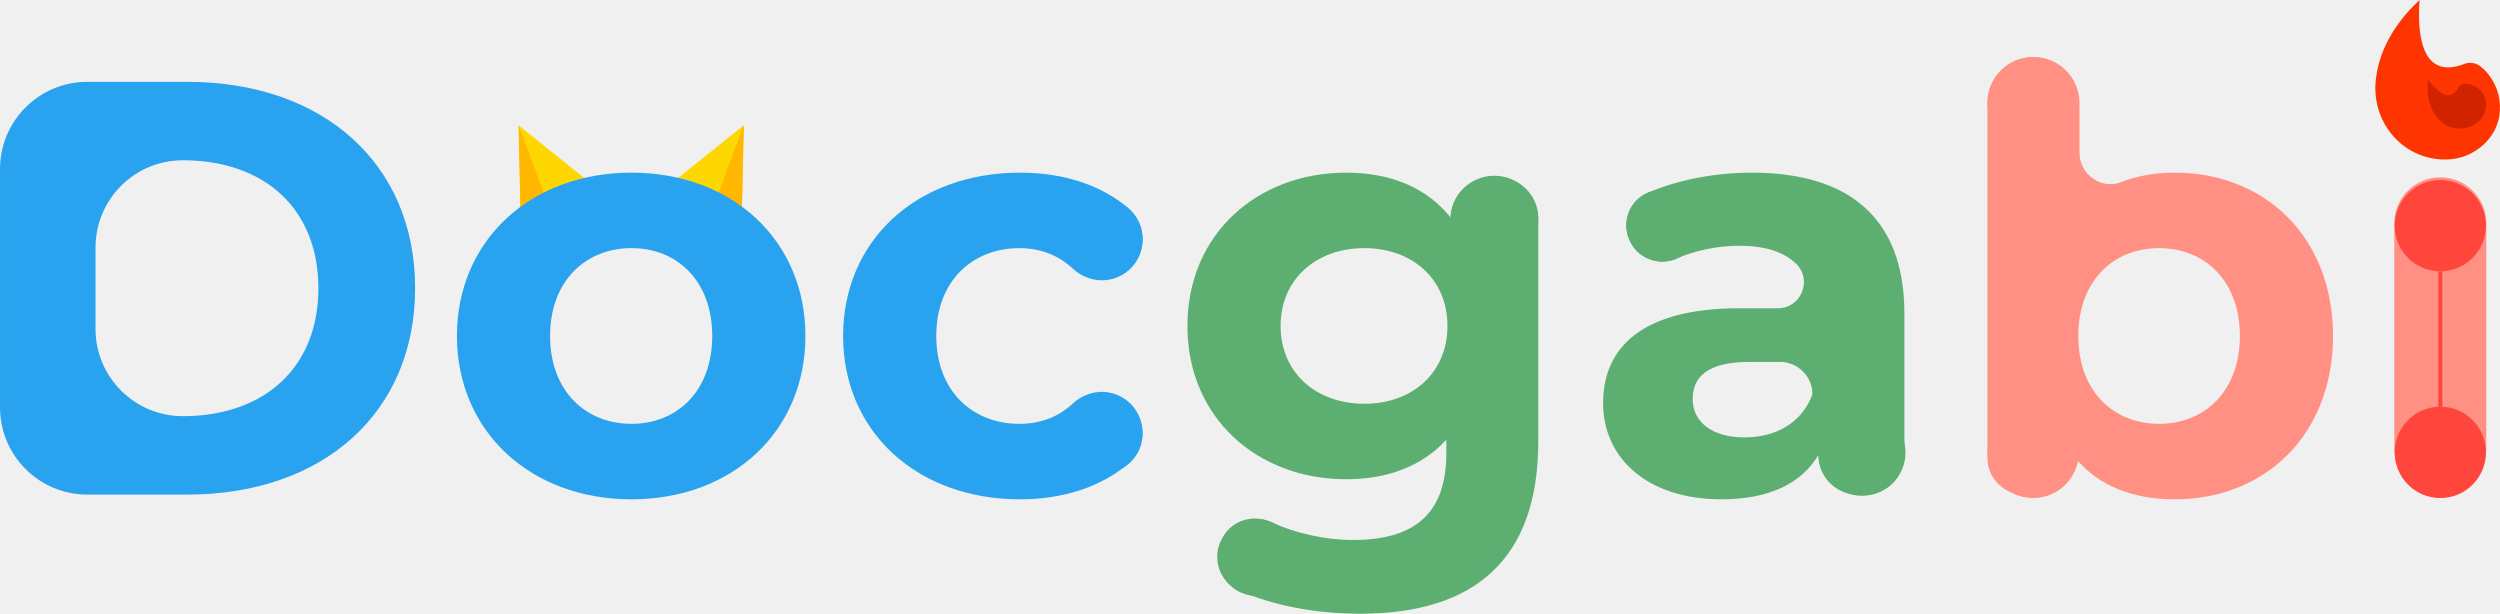
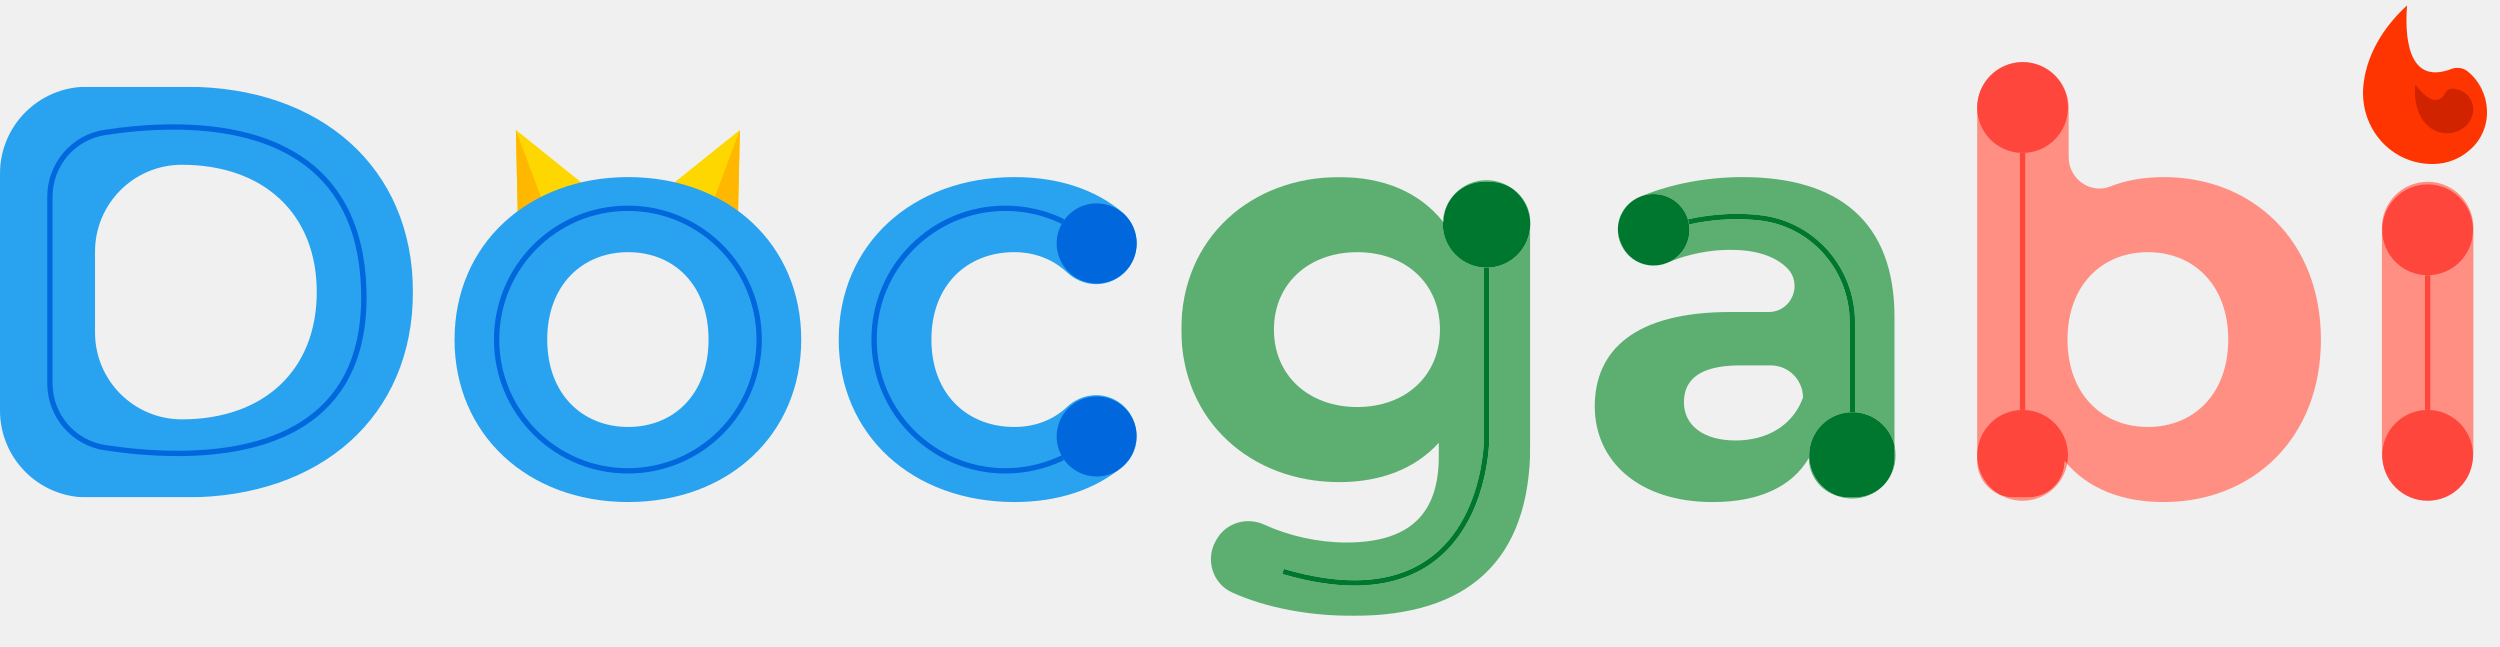
- <svg xmlns="http://www.w3.org/2000/svg" xmlns:xlink="http://www.w3.org/1999/xlink" version="1.1" preserveAspectRatio="xMidYMid meet" viewBox="9.178 243.701 621.643 152.599" width="621.64" height="152.6">
+ <svg xmlns="http://www.w3.org/2000/svg" xmlns:xlink="http://www.w3.org/1999/xlink" width="147" height="38" viewBox="0 0 147 38">
  <defs>
-     <path d="M177.57 288.12L194.12 274.85C193.83 287.55 193.67 294.61 193.64 296.02C193.64 296.02 184.03 295.1 177.57 288.12" id="aIBTX61xO" />
-     <path d="M194.12 274.85C193.83 287.55 193.67 294.61 193.64 296.02C193.64 296.02 189.71 295.79 186.83 294.36C187.8 291.76 190.23 285.26 194.12 274.85Z" id="f27xkNtXYK" />
-     <path d="M154.67 288.12L138.13 274.85C138.41 287.55 138.57 294.61 138.6 296.02C138.6 296.02 148.21 295.1 154.67 288.12" id="a1bPQRdpF3" />
-     <path d="M138.13 274.85C138.41 287.55 138.57 294.61 138.6 296.02C138.6 296.02 142.53 295.79 145.41 294.36C144.44 291.76 142.01 285.26 138.13 274.85Z" id="b16AZKvByE" />
-     <path d="M54.63 347.18C75.01 347.18 88.35 335.01 88.35 315.37C88.35 295.72 75.01 283.55 54.63 283.55C42.65 283.55 32.93 293.26 32.93 305.25C32.93 307.27 32.93 323.46 32.93 325.48C32.93 337.47 42.65 347.18 54.63 347.18M9.18 285.75C9.18 273.77 18.89 264.05 30.88 264.05C33.37 264.05 53.31 264.05 55.8 264.05C89.38 264.05 112.4 284.28 112.4 315.37C112.4 346.45 89.38 366.68 55.8 366.68C53.31 366.68 33.37 366.68 30.88 366.68C18.89 366.68 9.18 356.97 9.18 344.98C9.18 333.14 9.18 297.6 9.18 285.75Z" id="bVglWQNRs" />
-     <path d="M186.28 327.24C186.28 313.61 177.63 305.4 166.19 305.4C154.76 305.4 145.96 313.61 145.96 327.24C145.96 340.88 154.76 349.09 166.19 349.09C177.63 349.09 186.28 340.88 186.28 327.24M122.8 327.24C122.8 303.49 141.12 286.63 166.19 286.63C191.27 286.63 209.45 303.49 209.45 327.24C209.45 350.99 191.27 367.86 166.19 367.86C141.12 367.86 122.8 350.99 122.8 327.24" id="b2ZwW3Eroz" />
-     <path d="M218.82 327.24C218.82 303.49 237.15 286.63 262.81 286.63C273.58 286.63 282.87 289.67 289.62 295.35C295.17 300.01 294.3 308.78 287.92 312.21C283.98 314.33 279.21 313.53 275.93 310.49C272.19 307.01 267.63 305.4 262.66 305.4C251.08 305.4 241.99 313.46 241.99 327.24C241.99 341.02 251.08 349.09 262.66 349.09C267.64 349.09 272.19 347.54 275.93 344.05C279.22 340.99 284.02 340.21 287.96 342.36C294.28 345.81 295.11 354.55 289.57 359.16C282.83 364.77 273.56 367.86 262.81 367.86C237.15 367.86 218.82 350.99 218.82 327.24" id="c1eYgy8rpi" />
-     <path d="M369.1 324.75C369.1 313.17 360.45 305.4 348.43 305.4C336.4 305.4 327.61 313.17 327.61 324.75C327.61 336.33 336.4 344.1 348.43 344.1C360.45 344.1 369.1 336.33 369.1 324.75M381.56 287.8C387.15 287.8 391.68 292.33 391.68 297.92C391.68 303.48 391.68 347.93 391.68 353.49C391.68 382.81 375.85 396.3 347.4 396.3C336.45 396.3 325.73 394.33 317.15 390.46C312.3 388.27 310.42 382.32 313.01 377.66C313.03 377.62 313.18 377.35 313.2 377.31C315.55 373.06 320.78 371.48 325.19 373.51C331.31 376.31 338.69 377.97 345.64 377.97C361.77 377.97 368.81 370.64 368.81 356.42C368.81 356.08 368.81 353.38 368.81 353.05C362.79 359.65 354.14 362.87 343.88 362.87C322.04 362.87 304.44 347.77 304.44 324.75C304.44 301.73 322.04 286.63 343.88 286.63C354.88 286.63 363.97 290.29 369.98 297.92C369.98 292.33 374.51 287.8 380.1 287.8C380.39 287.8 381.27 287.8 381.56 287.8Z" id="e7CJqLnJe" />
-     <path d="M459.85 341.76C459.85 341.76 459.85 341.76 459.85 341.76C459.85 337.3 456.24 333.69 451.78 333.69C451.02 333.69 444.92 333.69 444.16 333.69C433.46 333.69 430.08 337.65 430.08 342.93C430.08 348.65 434.92 352.46 442.99 352.46C450.61 352.46 457.21 348.94 459.85 341.76M482.72 321.67C482.72 342.78 482.72 354.51 482.72 356.86C482.72 362.28 478.32 366.68 472.9 366.68C472.72 366.68 471.31 366.68 471.14 366.68C465.71 366.68 461.31 362.28 461.31 356.86C457.06 364.04 448.85 367.86 437.27 367.86C418.79 367.86 407.8 357.59 407.8 343.96C407.8 330.03 417.62 320.35 441.67 320.35C442.62 320.35 450.3 320.35 451.26 320.35C457.05 320.35 459.94 313.29 455.77 309.26C452.78 306.37 448.1 304.81 441.67 304.81C436.29 304.81 430.8 305.96 426.04 307.99C421.81 309.8 416.9 308.18 414.8 304.08C414.77 304.03 414.56 303.61 414.53 303.56C412.25 299.11 414.21 293.66 418.8 291.68C426.46 288.39 435.64 286.63 444.75 286.63C468.79 286.63 482.72 297.77 482.72 321.67" id="g3b1nxtE2K" />
-     <path d="M566.14 327.24C566.14 313.61 557.49 305.4 546.05 305.4C534.61 305.4 525.96 313.61 525.96 327.24C525.96 340.88 534.61 349.09 546.05 349.09C557.49 349.09 566.14 340.88 566.14 327.24M589.3 327.24C589.3 352.02 572.15 367.86 550.01 367.86C539.45 367.86 530.95 364.48 525.23 357.59C525.23 362.61 521.16 366.68 516.14 366.68C515.77 366.68 512.84 366.68 512.47 366.68C507.45 366.68 503.38 362.61 503.38 357.59C503.38 348.77 503.38 278.15 503.38 269.33C503.38 263.01 508.5 257.89 514.82 257.89C521.14 257.89 526.26 263.01 526.26 269.33C526.26 270.56 526.26 280.44 526.26 281.68C526.26 287.05 531.65 290.95 536.65 288.98C540.62 287.4 545.1 286.63 550.01 286.63C572.15 286.63 589.3 302.46 589.3 327.24" id="ek7pMKwWP" />
-     <path d="M615.98 287.8C615.98 287.8 615.98 287.8 615.98 287.8C622.29 287.8 627.41 292.92 627.41 299.24C627.41 304.84 627.41 349.65 627.41 355.25C627.41 361.56 622.29 366.68 615.98 366.68C609.66 366.68 604.54 361.56 604.54 355.25C604.54 349.65 604.54 304.84 604.54 299.24C604.54 292.92 609.66 287.8 615.98 287.8" id="d1fBGuLZDa" />
-     <path d="M293.3 303.21C293.3 308.73 288.82 313.2 283.3 313.2C277.77 313.2 273.3 308.73 273.3 303.21C273.3 297.68 277.77 293.21 283.3 293.21C288.82 293.21 293.3 297.68 293.3 303.21" id="d2ih8kcxr" />
-     <path d="M293.3 351.46C293.3 356.99 288.82 361.46 283.3 361.46C277.77 361.46 273.3 356.99 273.3 351.46C273.3 345.94 277.77 341.46 283.3 341.46C288.82 341.46 293.3 345.94 293.3 351.46" id="ezqYWImid" />
-     <path d="M166.12 360.06C148 360.06 133.31 345.37 133.31 327.24C133.31 309.12 148 294.43 166.12 294.43C184.25 294.43 198.94 309.12 198.94 327.24C198.94 345.37 184.25 360.06 166.12 360.06Z" id="a1Q4aJar0" />
-     <path d="M274.83 356.76C270.49 358.87 265.62 360.06 260.48 360.06C242.36 360.06 227.66 345.37 227.66 327.24C227.66 309.12 242.36 294.43 260.48 294.43C265.66 294.43 270.56 295.63 274.91 297.76" id="d2yj6p73Kh" />
-     <path d="M431.47 299.81C431.47 304.75 427.46 308.76 422.52 308.76C417.58 308.76 413.57 304.75 413.57 299.81C413.57 294.87 417.58 290.86 422.52 290.86C427.46 290.86 431.47 294.87 431.47 299.81" id="b2ljHsw8Pe" />
-     <path d="M482.99 356.19C482.99 362.15 478.15 366.98 472.19 366.98C466.22 366.98 461.39 362.15 461.39 356.19C461.39 350.22 466.22 345.39 472.19 345.39C478.15 345.39 482.99 350.22 482.99 356.19" id="a3rZJavm4u" />
-     <path d="M526.08 269.24C526.08 275.51 521 280.59 514.73 280.59C508.46 280.59 503.38 275.51 503.38 269.24C503.38 262.97 508.46 257.89 514.73 257.89C521 257.89 526.08 262.97 526.08 269.24" id="b1oTJzB3EU" />
-     <path d="M391.68 298.34C391.68 304.37 386.78 309.27 380.75 309.27C374.71 309.27 369.81 304.37 369.81 298.34C369.81 292.3 374.71 287.4 380.75 287.4C386.78 287.4 391.68 292.3 391.68 298.34" id="b989lsLA9" />
-     <path d="M331.2 382.32C331.2 387.6 326.92 391.88 321.64 391.88C316.36 391.88 312.09 387.6 312.09 382.32C312.09 377.05 316.36 372.77 321.64 372.77C326.92 372.77 331.2 377.05 331.2 382.32" id="aizxa5Frd" />
-     <path d="M627.33 299.81C627.33 306.08 622.25 311.16 615.98 311.16C609.71 311.16 604.63 306.08 604.63 299.81C604.63 293.54 609.71 288.46 615.98 288.46C622.25 288.46 627.33 293.54 627.33 299.81" id="diyshVu7" />
-     <path d="M627.33 356.19C627.33 362.45 622.25 367.54 615.98 367.54C609.71 367.54 604.63 362.45 604.63 356.19C604.63 349.92 609.71 344.83 615.98 344.83C622.25 344.83 627.33 349.92 627.33 356.19" id="c3SL2agAgT" />
-     <path d="M526.08 356.19C526.08 362.45 521 367.54 514.73 367.54C508.46 367.54 503.38 362.45 503.38 356.19C503.38 349.92 508.46 344.83 514.73 344.83C521 344.83 526.08 349.92 526.08 356.19" id="aInD4i2K" />
-     <path d="M514.73 280.59L514.73 344.83" id="deDQaZNBW" />
-     <path d="M431.24 297.85C431.24 297.85 439.85 295.6 449.62 296.88C462.59 298.58 472.19 309.84 472.19 322.92C472.19 324.42 472.19 331.91 472.19 345.39" id="bT7r6dgln" />
-     <path d="M380.75 309.27C380.75 335.18 380.75 349.58 380.75 352.46C380.75 352.46 380.56 400.05 329.89 385.2" id="b1Vcn4Nzsb" />
-     <path d="M615.98 311.16L615.98 344.83" id="c2VCrAOPCA" />
-     <path d="M21.65 338.18C21.65 346.23 27.52 353.08 35.48 354.28C58.32 357.7 101.32 358.41 100.11 314.91C98.91 271.69 57.58 272.11 35.4 275.47C27.47 276.67 21.65 283.53 21.65 291.55C21.65 300.88 21.65 333.52 21.65 338.18Z" id="byPRoUtE1" />
-     <path d="M621.87 259.62C610.52 263.96 610.31 250.34 610.83 243.7C606.3 247.89 600.94 254.59 599.94 263.46C598.8 273.53 605.87 282.63 615.98 283.33C619.45 283.57 623.13 282.77 626.45 279.9C632.77 274.47 631.91 264.98 625.97 260.21C624.81 259.28 623.25 259.09 621.87 259.62" id="a27LY7BtZu" />
-     <path d="M620.52 265.44C618.19 269.79 614.51 265.67 612.91 263.49C612.63 265.98 612.77 269.46 614.81 272.45C617.14 275.84 621.72 276.75 625.01 274.29C626.14 273.44 627.05 272.22 627.31 270.45C627.81 267.11 625.03 264.43 621.93 264.54C621.34 264.56 620.8 264.92 620.52 265.44" id="b17hcejai" />
+     <path id="prefix__a" d="M0 0.25L24.281 0.25 24.281 24.393 0 24.393z" />
+     <path id="prefix__c" d="M0.153 0.23L20.674 0.23 20.674 26.029 0.153 26.029z" />
+     <path id="prefix__e" d="M0.02 0.166L7.312 0.166 7.312 9.498 0.02 9.498z" />
  </defs>
-   <g>
-     <g>
-       <g>
-         <use xlink:href="#aIBTX61xO" opacity="1" fill="#ffd700" fill-opacity="1" />
-         <g>
-           <use xlink:href="#aIBTX61xO" opacity="1" fill-opacity="0" stroke="#000000" stroke-width="1" stroke-opacity="0" />
-         </g>
-       </g>
-       <g>
-         <use xlink:href="#f27xkNtXYK" opacity="1" fill="#ffb700" fill-opacity="1" />
-         <g>
-           <use xlink:href="#f27xkNtXYK" opacity="1" fill-opacity="0" stroke="#000000" stroke-width="1" stroke-opacity="0" />
-         </g>
-       </g>
-       <g>
-         <use xlink:href="#a1bPQRdpF3" opacity="1" fill="#ffd700" fill-opacity="1" />
-         <g>
-           <use xlink:href="#a1bPQRdpF3" opacity="1" fill-opacity="0" stroke="#000000" stroke-width="1" stroke-opacity="0" />
-         </g>
-       </g>
-       <g>
-         <use xlink:href="#b16AZKvByE" opacity="1" fill="#ffb700" fill-opacity="1" />
-         <g>
-           <use xlink:href="#b16AZKvByE" opacity="1" fill-opacity="0" stroke="#000000" stroke-width="1" stroke-opacity="0" />
-         </g>
-       </g>
-       <g>
-         <use xlink:href="#bVglWQNRs" opacity="1" fill="#29a3ef" fill-opacity="1" />
-         <g>
-           <use xlink:href="#bVglWQNRs" opacity="1" fill-opacity="0" stroke="#000000" stroke-width="1" stroke-opacity="0" />
-         </g>
-       </g>
-       <g>
-         <use xlink:href="#b2ZwW3Eroz" opacity="1" fill="#29a3ef" fill-opacity="1" />
-         <g>
-           <use xlink:href="#b2ZwW3Eroz" opacity="1" fill-opacity="0" stroke="#000000" stroke-width="1" stroke-opacity="0" />
-         </g>
-       </g>
-       <g>
-         <use xlink:href="#c1eYgy8rpi" opacity="1" fill="#29a3ef" fill-opacity="1" />
-         <g>
-           <use xlink:href="#c1eYgy8rpi" opacity="1" fill-opacity="0" stroke="#000000" stroke-width="1" stroke-opacity="0" />
-         </g>
-       </g>
-       <g>
-         <use xlink:href="#e7CJqLnJe" opacity="1" fill="#5caf71" fill-opacity="1" />
-         <g>
-           <use xlink:href="#e7CJqLnJe" opacity="1" fill-opacity="0" stroke="#000000" stroke-width="1" stroke-opacity="0" />
-         </g>
-       </g>
-       <g>
-         <use xlink:href="#g3b1nxtE2K" opacity="1" fill="#5caf71" fill-opacity="1" />
-         <g>
-           <use xlink:href="#g3b1nxtE2K" opacity="1" fill-opacity="0" stroke="#000000" stroke-width="1" stroke-opacity="0" />
-         </g>
-       </g>
-       <g>
-         <use xlink:href="#ek7pMKwWP" opacity="1" fill="#ff9083" fill-opacity="1" />
-         <g>
-           <use xlink:href="#ek7pMKwWP" opacity="1" fill-opacity="0" stroke="#000000" stroke-width="1" stroke-opacity="0" />
-         </g>
-       </g>
-       <g>
-         <use xlink:href="#d1fBGuLZDa" opacity="1" fill="#ff9083" fill-opacity="1" />
-         <g>
-           <use xlink:href="#d1fBGuLZDa" opacity="1" fill-opacity="0" stroke="#000000" stroke-width="1" stroke-opacity="0" />
-         </g>
-       </g>
-       <g>
-         <use xlink:href="#d2ih8kcxr" opacity="1" fill="#29a3ef" fill-opacity="1" />
-         <g>
-           <use xlink:href="#d2ih8kcxr" opacity="1" fill-opacity="0" stroke="#000000" stroke-width="1" stroke-opacity="0" />
-         </g>
-       </g>
-       <g>
-         <use xlink:href="#ezqYWImid" opacity="1" fill="#29a3ef" fill-opacity="1" />
-         <g>
-           <use xlink:href="#ezqYWImid" opacity="1" fill-opacity="0" stroke="#000000" stroke-width="1" stroke-opacity="0" />
-         </g>
-       </g>
-       <g>
-         <use xlink:href="#a1Q4aJar0" opacity="1" fill="#000000" fill-opacity="0" />
-         <g>
-           <use xlink:href="#a1Q4aJar0" opacity="1" fill-opacity="0" stroke="#29a3ef" stroke-width="1" stroke-opacity="1" />
-         </g>
-       </g>
-       <g>
-         <use xlink:href="#d2yj6p73Kh" opacity="1" fill="#000000" fill-opacity="0" />
-         <g>
-           <use xlink:href="#d2yj6p73Kh" opacity="1" fill-opacity="0" stroke="#29a3ef" stroke-width="1" stroke-opacity="1" />
-         </g>
-       </g>
-       <g>
-         <use xlink:href="#b2ljHsw8Pe" opacity="1" fill="#5caf71" fill-opacity="1" />
-         <g>
-           <use xlink:href="#b2ljHsw8Pe" opacity="1" fill-opacity="0" stroke="#000000" stroke-width="1" stroke-opacity="0" />
-         </g>
-       </g>
-       <g>
-         <use xlink:href="#a3rZJavm4u" opacity="1" fill="#5caf71" fill-opacity="1" />
-         <g>
-           <use xlink:href="#a3rZJavm4u" opacity="1" fill-opacity="0" stroke="#000000" stroke-width="1" stroke-opacity="0" />
-         </g>
-       </g>
-       <g>
-         <use xlink:href="#b1oTJzB3EU" opacity="1" fill="#ff9083" fill-opacity="1" />
-         <g>
-           <use xlink:href="#b1oTJzB3EU" opacity="1" fill-opacity="0" stroke="#000000" stroke-width="1" stroke-opacity="0" />
-         </g>
-       </g>
-       <g>
-         <use xlink:href="#b989lsLA9" opacity="1" fill="#5caf71" fill-opacity="1" />
-         <g>
-           <use xlink:href="#b989lsLA9" opacity="1" fill-opacity="0" stroke="#000000" stroke-width="1" stroke-opacity="0" />
-         </g>
-       </g>
-       <g>
-         <use xlink:href="#aizxa5Frd" opacity="1" fill="#5caf71" fill-opacity="1" />
-         <g>
-           <use xlink:href="#aizxa5Frd" opacity="1" fill-opacity="0" stroke="#000000" stroke-width="1" stroke-opacity="0" />
-         </g>
-       </g>
-       <g>
-         <use xlink:href="#diyshVu7" opacity="1" fill="#ff463c" fill-opacity="1" />
-         <g>
-           <use xlink:href="#diyshVu7" opacity="1" fill-opacity="0" stroke="#000000" stroke-width="1" stroke-opacity="0" />
-         </g>
-       </g>
-       <g>
-         <use xlink:href="#c3SL2agAgT" opacity="1" fill="#ff463c" fill-opacity="1" />
-         <g>
-           <use xlink:href="#c3SL2agAgT" opacity="1" fill-opacity="0" stroke="#000000" stroke-width="1" stroke-opacity="0" />
-         </g>
-       </g>
-       <g>
-         <use xlink:href="#aInD4i2K" opacity="1" fill="#ff9083" fill-opacity="1" />
-         <g>
-           <use xlink:href="#aInD4i2K" opacity="1" fill-opacity="0" stroke="#000000" stroke-width="1" stroke-opacity="0" />
-         </g>
-       </g>
-       <g>
-         <use xlink:href="#deDQaZNBW" opacity="1" fill="#000000" fill-opacity="0" />
-         <g>
-           <use xlink:href="#deDQaZNBW" opacity="1" fill-opacity="0" stroke="#ff9083" stroke-width="1" stroke-opacity="1" />
-         </g>
-       </g>
-       <g>
-         <use xlink:href="#bT7r6dgln" opacity="1" fill="#000000" fill-opacity="0" />
-         <g>
-           <use xlink:href="#bT7r6dgln" opacity="1" fill-opacity="0" stroke="#5caf71" stroke-width="1" stroke-opacity="1" />
-         </g>
-       </g>
-       <g>
-         <use xlink:href="#b1Vcn4Nzsb" opacity="1" fill="#000000" fill-opacity="0" />
-         <g>
-           <use xlink:href="#b1Vcn4Nzsb" opacity="1" fill-opacity="0" stroke="#5caf71" stroke-width="1" stroke-opacity="1" />
-         </g>
-       </g>
-       <g>
-         <use xlink:href="#c2VCrAOPCA" opacity="1" fill="#000000" fill-opacity="0" />
-         <g>
-           <use xlink:href="#c2VCrAOPCA" opacity="1" fill-opacity="0" stroke="#ff463c" stroke-width="1" stroke-opacity="1" />
-         </g>
-       </g>
-       <g>
-         <use xlink:href="#byPRoUtE1" opacity="1" fill="#000000" fill-opacity="0" />
-         <g>
-           <use xlink:href="#byPRoUtE1" opacity="1" fill-opacity="0" stroke="#29a3ef" stroke-width="1" stroke-opacity="1" />
-         </g>
-       </g>
-       <g>
-         <use xlink:href="#a27LY7BtZu" opacity="1" fill="#fe3500" fill-opacity="1" />
-         <g>
-           <use xlink:href="#a27LY7BtZu" opacity="1" fill-opacity="0" stroke="#000000" stroke-width="1" stroke-opacity="0" />
-         </g>
-       </g>
-       <g>
-         <use xlink:href="#b17hcejai" opacity="1" fill="#d22300" fill-opacity="1" />
-         <g>
-           <use xlink:href="#b17hcejai" opacity="1" fill-opacity="0" stroke="#000000" stroke-width="1" stroke-opacity="0" />
-         </g>
-       </g>
+   <g fill="none" fill-rule="evenodd">
+     <path fill="gold" d="M39.613 10.763l3.892-3.122-.111 4.982s-2.261-.218-3.78-1.86" />
+     <path fill="#FFB700" d="M43.505 7.641l-.111 4.982s-.925-.056-1.602-.391l1.713-4.59z" />
+     <path fill="gold" d="M34.226 10.763L30.334 7.64l.112 4.982s2.26-.218 3.78-1.86" />
+     <path fill="#FFB700" d="M30.334 7.641l.112 4.982s.925-.056 1.602-.391l-1.714-4.59z" />
+     <g transform="translate(0 4.852)">
+       <mask id="prefix__b" fill="#fff">
+         <use xlink:href="#prefix__a" />
+       </mask>
+       <path fill="#29A3EF" d="M10.692 19.806c4.794 0 7.933-2.863 7.933-7.485s-3.139-7.484-7.933-7.484c-2.82 0-5.104 2.285-5.104 5.104v4.76c0 2.82 2.285 5.105 5.104 5.105M0 5.354C0 2.534 2.285.25 5.105.25h5.863c7.898 0 13.313 4.759 13.313 12.07 0 7.313-5.415 12.073-13.313 12.073H5.105C2.285 24.393 0 22.107 0 19.288V5.354" mask="url(#prefix__b)" />
    </g>
+     <path fill="#29A3EF" d="M41.662 19.966c0-3.207-2.035-5.139-4.725-5.139-2.69 0-4.76 1.932-4.76 5.14 0 3.207 2.07 5.138 4.76 5.138s4.725-1.93 4.725-5.139m-14.934 0c0-5.587 4.311-9.553 10.209-9.553s10.175 3.966 10.175 9.553c0 5.588-4.277 9.554-10.175 9.554-5.898 0-10.21-3.966-10.21-9.554M49.317 19.966c0-5.587 4.312-9.553 10.347-9.553 2.536 0 4.72.715 6.308 2.05 1.305 1.097 1.102 3.16-.4 3.966-.927.499-2.05.313-2.821-.404-.88-.818-1.951-1.198-3.121-1.198-2.725 0-4.863 1.897-4.863 5.14 0 3.241 2.138 5.138 4.863 5.138 1.17 0 2.242-.363 3.123-1.184.773-.72 1.9-.904 2.828-.398 1.488.812 1.683 2.867.38 3.95-1.587 1.321-3.768 2.047-6.297 2.047-6.035 0-10.347-3.966-10.347-9.554" />
+     <g transform="translate(69.306 10.183)">
+       <mask id="prefix__d" fill="#fff">
+         <use xlink:href="#prefix__c" />
+       </mask>
+       <path fill="#5CAF71" d="M9.43.23C4.293.23.154 3.782.154 9.197c0 5.415 4.139 8.968 9.278 8.968 2.414 0 4.449-.759 5.863-2.311v.793c0 3.346-1.655 5.07-5.45 5.07-1.635 0-3.37-.39-4.81-1.05-.303-.139-.622-.206-.937-.206-.762 0-1.492.393-1.884 1.101l-.045.082c-.608 1.096-.167 2.495.975 3.011 2.019.911 4.54 1.374 7.116 1.374 6.691 0 10.415-3.173 10.415-10.072V2.984c0 1.42-1.15 2.572-2.571 2.572h.156v10.16c0 .01-.004 1.2-.423 2.693-.419 1.492-1.253 3.294-2.929 4.503-1.117.805-2.604 1.339-4.563 1.338-1.223 0-2.63-.206-4.25-.68l.088-.302c1.597.468 2.974.669 4.162.669 1.784 0 3.138-.452 4.176-1.14 1.038-.686 1.762-1.613 2.268-2.573 1.012-1.92 1.141-3.972 1.156-4.42l.002-.088V5.556h.157c-1.421 0-2.572-1.152-2.572-2.572 0-.048 0-.096.003-.143C14.12 1.077 11.996.23 9.431.23M10.5 13.75c-2.828 0-4.898-1.828-4.898-4.553 0-2.725 2.07-4.552 4.898-4.552s4.863 1.827 4.863 4.552c0 2.725-2.035 4.553-4.863 4.553M19.647.926c.624.47 1.027 1.217 1.027 2.058v-.098c0-.813-.406-1.53-1.027-1.96" mask="url(#prefix__d)" />
+     </g>
+     <path fill="#5CAF71" d="M102.464 10.413c-2.073 0-4.162.387-5.927 1.114.218-.076.454-.118.698-.118.95 0 1.752.628 2.015 1.49.041-.01 1.267-.324 2.89-.324.47 0 .973.026 1.491.094 3.131.412 5.445 3.126 5.445 6.28v5.285h-.313V18.95c0-3-2.202-5.58-5.173-5.969-.502-.066-.992-.092-1.45-.092-1.405 0-2.511.243-2.76.302l-.053.013-.03-.117c.028.138.043.281.043.427 0 .804-.45 1.501-1.11 1.856 1.08-.435 2.307-.68 3.51-.68 1.514 0 2.613.368 3.318 1.048.98.947.3 2.608-1.062 2.608h-2.257c-5.656 0-7.967 2.277-7.967 5.553 0 3.208 2.587 5.623 6.933 5.623 2.725 0 4.656-.897 5.656-2.587 0 1.047.697 1.931 1.652 2.215-.955-.365-1.634-1.29-1.634-2.374 0-1.403 1.137-2.54 2.54-2.54 1.21 0 2.222.845 2.478 1.976v-7.555c0-5.622-3.276-8.243-8.933-8.243m-.414 15.486c-1.897 0-3.035-.897-3.035-2.242 0-1.242.793-2.173 3.311-2.173h1.793c1.048 0 1.897.85 1.897 1.897-.62 1.69-2.173 2.518-3.966 2.518m-5.802-14.245c-.688.347-1.097 1.037-1.116 1.763.034-.765.478-1.423 1.116-1.763m14.63 16.738c-.075.092-.156.177-.244.257.088-.079.17-.165.244-.257" />
+     <path fill="#FF8F83" d="M131.02 19.966c0-3.207-2.035-5.139-4.725-5.139-2.69 0-4.725 1.932-4.725 5.14 0 3.207 2.035 5.138 4.725 5.138 2.69 0 4.725-1.93 4.725-5.139m5.45 0c0 5.83-4.036 9.554-9.244 9.554-2.483 0-4.483-.793-5.829-2.414 0 1.181-.957 2.138-2.138 2.138h-.862c-1.182 0-2.139-.957-2.139-2.138V6.343c0-1.486 1.205-2.69 2.69-2.69 1.487 0 2.69 1.204 2.69 2.69v2.905c0 1.264 1.27 2.182 2.445 1.716.936-.37 1.988-.551 3.143-.551 5.208 0 9.244 3.725 9.244 9.553M142.745 10.688c1.486 0 2.69 1.205 2.69 2.69v13.176c0 1.486-1.204 2.69-2.69 2.69s-2.69-1.204-2.69-2.69V13.38c0-1.486 1.204-2.69 2.69-2.69" />
+     <path fill="#0067DD" d="M64.484 11.96c-.821 0-1.545.42-1.966 1.059l-.075.153-.014-.006c-.19.339-.297.73-.297 1.146 0 1.3 1.053 2.353 2.352 2.353 1.3 0 2.353-1.054 2.353-2.353 0-1.3-1.054-2.352-2.353-2.352" />
+     <path fill="#29A3EF" d="M66.792 25.205c.142.806-.124 1.68-.831 2.269-.08.066-.161.131-.244.194.672-.414 1.12-1.156 1.12-2.004 0-.157-.016-.31-.045-.459" />
+     <path fill="#0067DD" d="M64.484 23.312c-1.3 0-2.352 1.053-2.352 2.352 0 .403.1.781.278 1.112l.013-.006.078.161c.419.653 1.15 1.086 1.983 1.086.452 0 .874-.128 1.233-.349.083-.063.164-.128.244-.194.707-.589.973-1.463.83-2.269-.213-1.08-1.165-1.893-2.307-1.893M36.92 12.09c-4.35 0-7.877 3.526-7.877 7.877 0 4.35 3.526 7.876 7.877 7.876 4.35 0 7.876-3.526 7.876-7.876h-.313c0 2.088-.847 3.978-2.215 5.347-1.37 1.369-3.26 2.215-5.348 2.215-2.09 0-3.98-.846-5.348-2.215-1.369-1.369-2.215-3.259-2.215-5.347 0-2.09.846-3.98 2.215-5.349 1.369-1.368 3.258-2.215 5.348-2.215 2.089 0 3.979.847 5.348 2.215 1.368 1.37 2.215 3.26 2.215 5.349h.313c0-4.35-3.526-7.877-7.876-7.877" />
+     <path fill="#0067DD" d="M59.117 12.09c-4.35 0-7.876 3.526-7.877 7.877 0 4.35 3.527 7.876 7.877 7.876 1.234 0 2.403-.284 3.443-.79l-.059-.122c-.032-.05-.062-.102-.09-.155-.996.483-2.113.753-3.294.753-2.089 0-3.979-.846-5.348-2.215-1.369-1.369-2.215-3.259-2.215-5.347 0-2.09.846-3.98 2.215-5.349 1.37-1.368 3.26-2.215 5.348-2.215 1.188 0 2.312.274 3.313.763.027-.05.057-.1.089-.147l.063-.128c-1.046-.513-2.223-.801-3.465-.801" />
+     <path fill="#003FCB" d="M62.518 13.019l-.089.146.014.007.075-.153M62.423 26.77l-.013.006c.029.053.059.105.091.155l-.078-.16" />
+     <path fill="#5CAF71" d="M96.537 11.527c-.1.036-.197.078-.29.127l.113-.053.177-.074m-1.405 1.89l-.002.096c0 1.163.943 2.105 2.105 2.105.36 0 .698-.09.994-.249l-.165.069c-.273.116-.558.172-.838.172-.74 0-1.447-.392-1.806-1.091l-.064-.124c-.16-.314-.232-.65-.224-.978" />
+     <path fill="#00772F" d="M97.235 11.409c-.244 0-.48.042-.698.118l-.176.075c-.039.016-.076.034-.113.052-.639.34-1.082.998-1.116 1.763-.008.328.063.664.225.978l.063.124c.359.699 1.065 1.091 1.807 1.091.28 0 .564-.056.837-.172l.165-.069c.661-.354 1.111-1.053 1.111-1.856 0-.146-.015-.29-.043-.427l-.049-.186h.002c-.263-.863-1.066-1.491-2.015-1.491" />
+     <path fill="#5CAF71" d="M111.397 26.211v.723c0 .553-.194 1.06-.518 1.458.363-.439.58-1.002.58-1.617 0-.194-.02-.382-.062-.564m-.763 2.438c-.409.37-.952.595-1.548.595h-.414c-.229 0-.45-.033-.66-.095.282.107.588.166.907.166.662 0 1.264-.252 1.715-.666" />
+     <path fill="#00772F" d="M108.92 24.235c-1.404 0-2.541 1.137-2.541 2.54 0 1.084.678 2.009 1.634 2.374.209.062.43.095.66.095h.413c.596 0 1.139-.225 1.548-.595.088-.08.17-.165.244-.256.325-.398.52-.906.52-1.46v-.722c-.257-1.131-1.27-1.976-2.479-1.976" />
+     <path fill="#FF8F83" d="M118.929 3.652c-1.475 0-2.67 1.196-2.67 2.67v.01c.005-1.478 1.201-2.674 2.68-2.68h-.01" />
+     <path fill="#FF463C" d="M118.938 3.652c-1.478.006-2.674 1.202-2.68 2.68.006 1.47 1.199 2.66 2.67 2.66 1.475 0 2.67-1.195 2.67-2.67 0-1.471-1.19-2.664-2.66-2.67" />
+     <path fill="#5CAF71" d="M87.409 10.595c-1.373 0-2.495 1.075-2.569 2.429l.036.044c0-1.314 1.065-2.38 2.38-2.38h.344c.503 0 .968.156 1.352.421-.43-.323-.964-.514-1.543-.514" />
+     <path fill="#00772F" d="M87.6 10.688h-.344c-1.315 0-2.38 1.066-2.38 2.38l-.036-.044c-.003.047-.004.095-.004.143 0 1.42 1.152 2.572 2.573 2.572 1.42 0 2.571-1.152 2.571-2.572 0-.842-.404-1.589-1.028-2.058-.384-.265-.85-.42-1.352-.42" />
+     <path fill="#FF463C" d="M145.415 13.513c0 1.475-1.195 2.67-2.67 2.67-1.475 0-2.67-1.195-2.67-2.67 0-1.474 1.195-2.67 2.67-2.67 1.475 0 2.67 1.196 2.67 2.67M145.415 26.775c0 1.475-1.195 2.67-2.67 2.67-1.475 0-2.67-1.195-2.67-2.67 0-1.475 1.195-2.67 2.67-2.67 1.475 0 2.67 1.195 2.67 2.67" />
+     <path fill="#FF8F83" d="M121.397 27.106c0 1.181-.957 2.138-2.138 2.138h-.862c-.284 0-.554-.055-.801-.155.392.227.847.356 1.333.356 1.3 0 2.384-.93 2.62-2.161l-.152-.178" />
+     <path fill="#FF463C" d="M118.929 24.105c-1.475 0-2.67 1.195-2.67 2.67 0 .99.537 1.853 1.337 2.315.247.1.517.154.8.154h.863c1.18 0 2.138-.957 2.138-2.138.05.06.101.12.153.178.032-.165.048-.335.048-.509 0-1.475-1.195-2.67-2.67-2.67M119.085 8.993L118.929 8.993 118.772 8.993 118.772 24.105 119.085 24.105z" />
+     <path fill="#00772F" d="M102.14 12.574c-1.623 0-2.849.315-2.89.326.018.06.034.123.047.186l.03.117.053-.013c.249-.059 1.356-.302 2.76-.302.458 0 .948.026 1.45.092 2.971.39 5.172 2.969 5.172 5.97v5.285h.314V18.95c0-3.155-2.314-5.87-5.445-6.281-.518-.068-1.02-.095-1.49-.095" />
+     <path fill="#00510F" d="M99.25 12.9h-.002l.049.186c-.013-.063-.029-.125-.047-.186" />
+     <path fill="#00772F" d="M87.565 15.739h-.313v10.16s0 .03-.003.088c-.014.448-.144 2.5-1.156 4.42-.506.96-1.23 1.887-2.268 2.574-1.037.687-2.391 1.138-4.176 1.139-1.187 0-2.565-.201-4.162-.669l-.087.301c1.62.475 3.026.681 4.25.681 1.959 0 3.446-.533 4.563-1.338 1.675-1.209 2.51-3.011 2.928-4.503.42-1.493.424-2.684.424-2.693V15.74" />
+     <path fill="#FF463C" d="M142.588 16.184L142.588 24.105 142.902 24.105 142.902 16.184" />
+     <path fill="#0067DD" d="M10.198 7.31c-1.475 0-2.878.144-4.053.322-1.943.295-3.367 1.975-3.367 3.938h.313-.313v10.97c0 1.971 1.436 3.65 3.385 3.941 1.237.185 2.724.337 4.281.337 2.572 0 5.338-.412 7.478-1.79 2.143-1.377 3.636-3.74 3.632-7.546 0-.139-.002-.28-.006-.422-.107-3.982-1.668-6.446-3.848-7.883-2.178-1.439-4.95-1.865-7.502-1.866M3.09 11.57c0-1.81 1.314-3.357 3.1-3.627 1.164-.177 2.552-.319 4.007-.319h.008c2.516 0 5.227.429 7.322 1.815 2.094 1.388 3.594 3.723 3.706 7.63.004.14.006.277.006.413-.004 3.726-1.432 5.953-3.488 7.282-2.055 1.327-4.762 1.74-7.3 1.74h-.008c-1.537 0-3.009-.15-4.234-.333-1.796-.269-3.119-1.815-3.119-3.63V11.57" />
+     <g transform="translate(138.925 .148)">
+       <mask id="prefix__f" fill="#fff">
+         <use xlink:href="#prefix__e" />
+       </mask>
+       <path fill="#FE3500" d="M5.207 3.91C2.537 4.932 2.487 1.728 2.611.166 1.544 1.15.283 2.728.048 4.816-.22 7.183 1.442 9.322 3.82 9.487c.818.057 1.683-.132 2.465-.805 1.485-1.28 1.284-3.511-.115-4.634-.27-.217-.639-.263-.963-.139" mask="url(#prefix__f)" />
+     </g>
+     <path fill="#D22300" d="M143.814 5.429c-.548 1.023-1.414.053-1.79-.46-.066.586-.034 1.405.447 2.108.547.797 1.625 1.013 2.399.432.265-.2.48-.487.542-.902.116-.786-.538-1.418-1.266-1.391-.14.005-.265.089-.332.213" />
  </g>
</svg>
